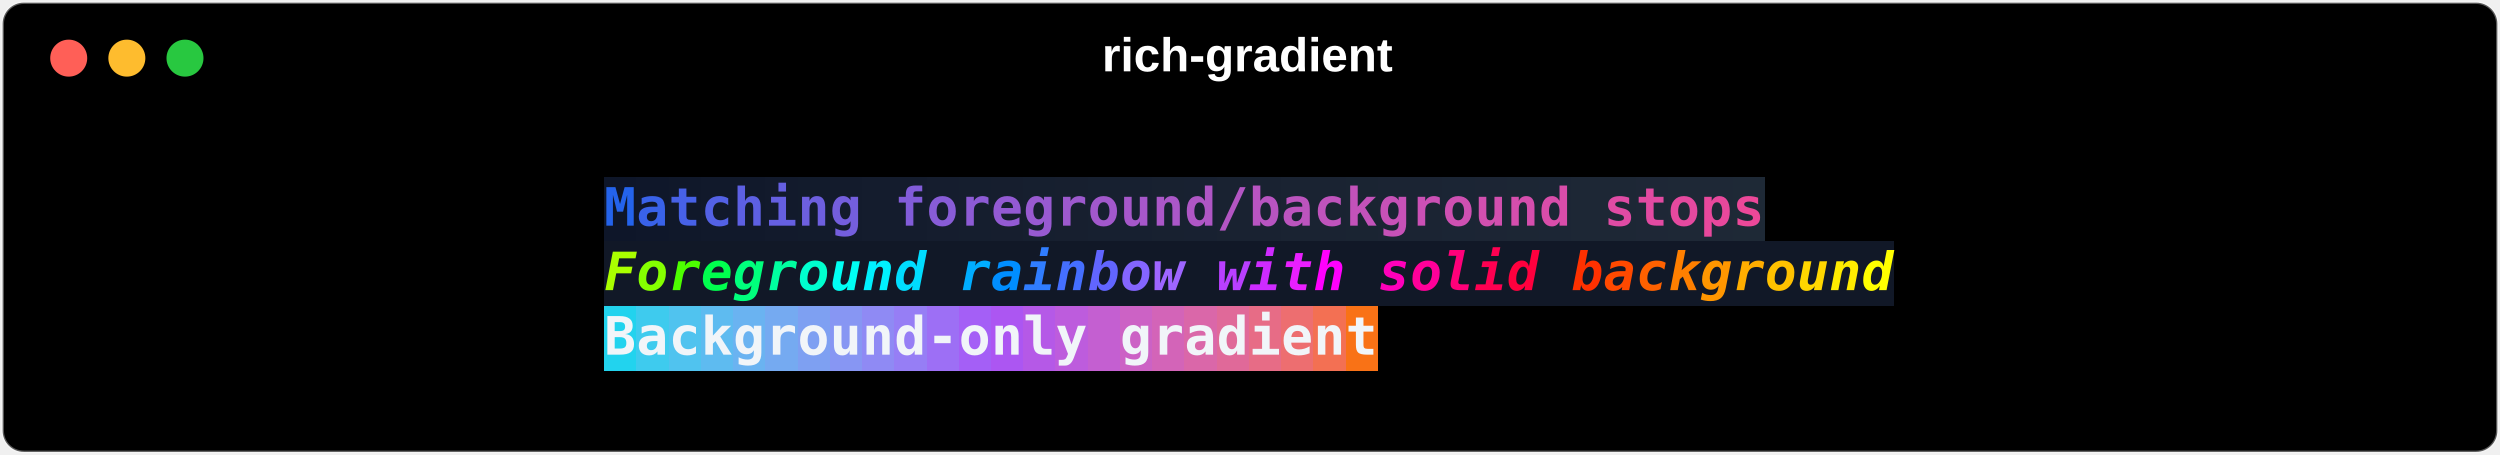
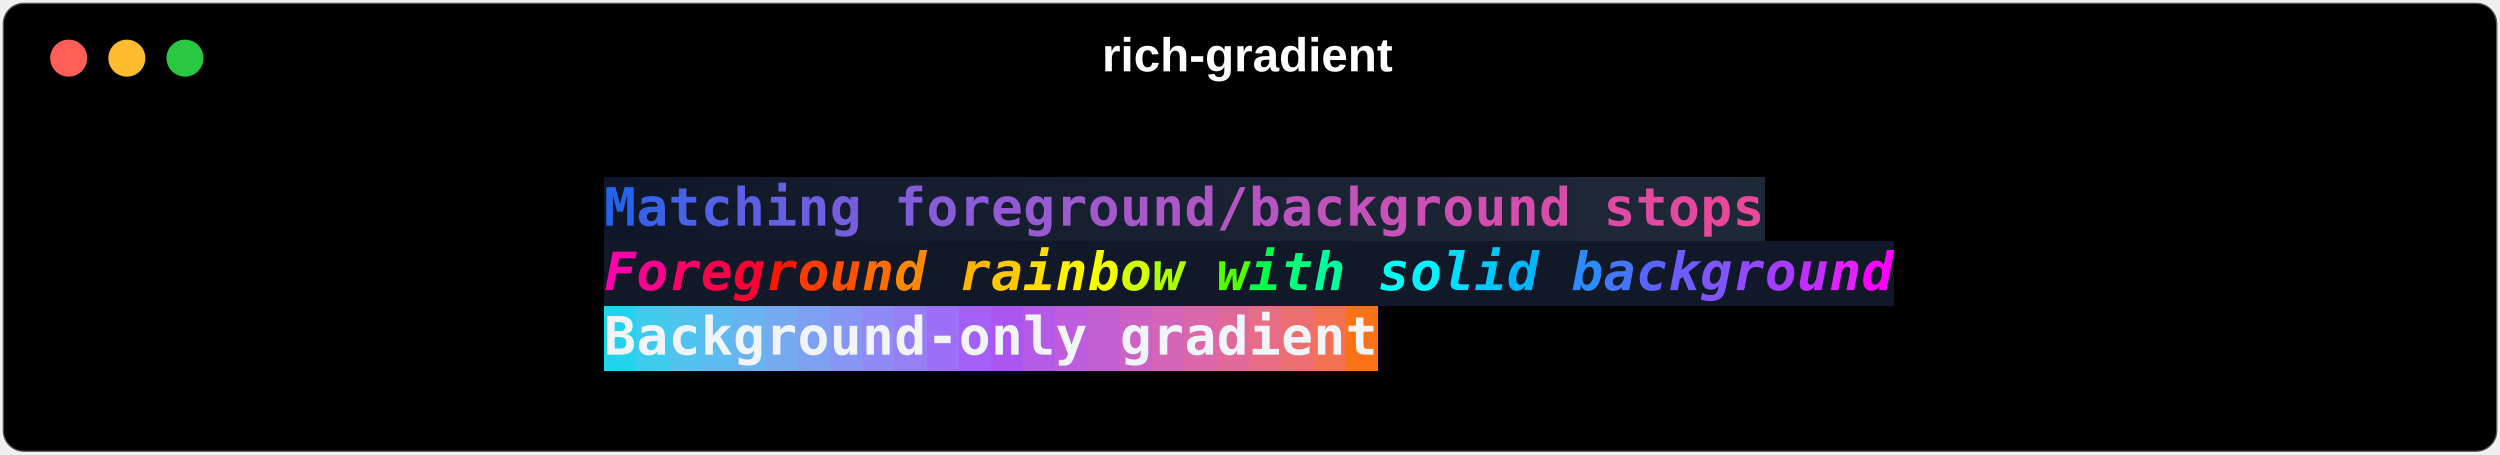
<svg xmlns="http://www.w3.org/2000/svg" class="rich-terminal" viewBox="0 0 946 172.0">
  <style>

    @font-face {
        font-family: "Fira Code";
        src: local("FiraCode-Regular"),
                url("https://cdnjs.cloudflare.com/ajax/libs/firacode/6.2.0/woff2/FiraCode-Regular.woff2") format("woff2"),
                url("https://cdnjs.cloudflare.com/ajax/libs/firacode/6.2.0/woff/FiraCode-Regular.woff") format("woff");
        font-style: normal;
        font-weight: 400;
    }
    @font-face {
        font-family: "Fira Code";
        src: local("FiraCode-Bold"),
                url("https://cdnjs.cloudflare.com/ajax/libs/firacode/6.2.0/woff2/FiraCode-Bold.woff2") format("woff2"),
                url("https://cdnjs.cloudflare.com/ajax/libs/firacode/6.2.0/woff/FiraCode-Bold.woff") format("woff");
        font-style: bold;
        font-weight: 700;
    }

-     .terminal-2508450138-matrix {
+     .terminal-1947855065-matrix {
        font-family: Fira Code, monospace;
        font-size: 20px;
        line-height: 24.4px;
        font-variant-east-asian: full-width;
    }

-     .terminal-2508450138-title {
+     .terminal-1947855065-title {
        font-size: 18px;
        font-weight: bold;
        font-family: arial;
    }

-     .terminal-2508450138-r1 { fill: #ffffff }
- .terminal-2508450138-r2 { fill: #2463eb;font-weight: bold }
- .terminal-2508450138-r3 { fill: #3962e9;font-weight: bold }
- .terminal-2508450138-r4 { fill: #4761e7;font-weight: bold }
- .terminal-2508450138-r5 { fill: #5361e5;font-weight: bold }
- .terminal-2508450138-r6 { fill: #5d60e3;font-weight: bold }
- .terminal-2508450138-r7 { fill: #655fe1;font-weight: bold }
- .terminal-2508450138-r8 { fill: #6d5fdf;font-weight: bold }
- .terminal-2508450138-r9 { fill: #745edd;font-weight: bold }
- .terminal-2508450138-r10 { fill: #7b5ddb;font-weight: bold }
- .terminal-2508450138-r11 { fill: #825cd9;font-weight: bold }
- .terminal-2508450138-r12 { fill: #885cd7;font-weight: bold }
- .terminal-2508450138-r13 { fill: #8d5bd5;font-weight: bold }
- .terminal-2508450138-r14 { fill: #935ad3;font-weight: bold }
- .terminal-2508450138-r15 { fill: #985ad1;font-weight: bold }
- .terminal-2508450138-r16 { fill: #9d59ce;font-weight: bold }
- .terminal-2508450138-r17 { fill: #a258cc;font-weight: bold }
- .terminal-2508450138-r18 { fill: #a657ca;font-weight: bold }
- .terminal-2508450138-r19 { fill: #ab57c8;font-weight: bold }
- .terminal-2508450138-r20 { fill: #af56c5;font-weight: bold }
- .terminal-2508450138-r21 { fill: #b355c3;font-weight: bold }
- .terminal-2508450138-r22 { fill: #b854c1;font-weight: bold }
- .terminal-2508450138-r23 { fill: #bc54be;font-weight: bold }
- .terminal-2508450138-r24 { fill: #bf53bc;font-weight: bold }
- .terminal-2508450138-r25 { fill: #c352ba;font-weight: bold }
- .terminal-2508450138-r26 { fill: #c751b7;font-weight: bold }
- .terminal-2508450138-r27 { fill: #cb50b5;font-weight: bold }
- .terminal-2508450138-r28 { fill: #ce50b2;font-weight: bold }
- .terminal-2508450138-r29 { fill: #d24faf;font-weight: bold }
- .terminal-2508450138-r30 { fill: #d54ead;font-weight: bold }
- .terminal-2508450138-r31 { fill: #d94daa;font-weight: bold }
- .terminal-2508450138-r32 { fill: #dc4ca7;font-weight: bold }
- .terminal-2508450138-r33 { fill: #df4ba4;font-weight: bold }
- .terminal-2508450138-r34 { fill: #e24aa2;font-weight: bold }
- .terminal-2508450138-r35 { fill: #e5499f;font-weight: bold }
- .terminal-2508450138-r36 { fill: #e8489c;font-weight: bold }
- .terminal-2508450138-r37 { fill: #ec4899;font-weight: bold }
- .terminal-2508450138-r38 { fill: #aaff00;font-weight: bold;font-style: italic; }
- .terminal-2508450138-r39 { fill: #85ff00;font-weight: bold;font-style: italic; }
- .terminal-2508450138-r40 { fill: #4dff00;font-weight: bold;font-style: italic; }
- .terminal-2508450138-r41 { fill: #00ff4e;font-weight: bold;font-style: italic; }
- .terminal-2508450138-r42 { fill: #00ff7c;font-weight: bold;font-style: italic; }
- .terminal-2508450138-r43 { fill: #00ffa0;font-weight: bold;font-style: italic; }
- .terminal-2508450138-r44 { fill: #00ffcf;font-weight: bold;font-style: italic; }
- .terminal-2508450138-r45 { fill: #00fff4;font-weight: bold;font-style: italic; }
- .terminal-2508450138-r46 { fill: #00f1ff;font-weight: bold;font-style: italic; }
- .terminal-2508450138-r47 { fill: #00ddff;font-weight: bold;font-style: italic; }
- .terminal-2508450138-r48 { fill: #00c6ff;font-weight: bold;font-style: italic; }
- .terminal-2508450138-r49 { fill: #00adff;font-weight: bold;font-style: italic; }
- .terminal-2508450138-r50 { fill: #008eff;font-weight: bold;font-style: italic; }
- .terminal-2508450138-r51 { fill: #307dff;font-weight: bold;font-style: italic; }
- .terminal-2508450138-r52 { fill: #456fff;font-weight: bold;font-style: italic; }
- .terminal-2508450138-r53 { fill: #6165ff;font-weight: bold;font-style: italic; }
- .terminal-2508450138-r54 { fill: #8465ff;font-weight: bold;font-style: italic; }
- .terminal-2508450138-r55 { fill: #9e65ff;font-weight: bold;font-style: italic; }
- .terminal-2508450138-r56 { fill: #ad56ff;font-weight: bold;font-style: italic; }
- .terminal-2508450138-r57 { fill: #b93fff;font-weight: bold;font-style: italic; }
- .terminal-2508450138-r58 { fill: #ce2bff;font-weight: bold;font-style: italic; }
- .terminal-2508450138-r59 { fill: #e91fff;font-weight: bold;font-style: italic; }
- .terminal-2508450138-r60 { fill: #ff00fd;font-weight: bold;font-style: italic; }
- .terminal-2508450138-r61 { fill: #ff00de;font-weight: bold;font-style: italic; }
- .terminal-2508450138-r62 { fill: #ff00ba;font-weight: bold;font-style: italic; }
- .terminal-2508450138-r63 { fill: #ff0099;font-weight: bold;font-style: italic; }
- .terminal-2508450138-r64 { fill: #ff0079;font-weight: bold;font-style: italic; }
- .terminal-2508450138-r65 { fill: #ff0051;font-weight: bold;font-style: italic; }
- .terminal-2508450138-r66 { fill: #ff003e;font-weight: bold;font-style: italic; }
- .terminal-2508450138-r67 { fill: #ff001e;font-weight: bold;font-style: italic; }
- .terminal-2508450138-r68 { fill: #ff3100;font-weight: bold;font-style: italic; }
- .terminal-2508450138-r69 { fill: #ff4900;font-weight: bold;font-style: italic; }
- .terminal-2508450138-r70 { fill: #ff6100;font-weight: bold;font-style: italic; }
- .terminal-2508450138-r71 { fill: #ff7f00;font-weight: bold;font-style: italic; }
- .terminal-2508450138-r72 { fill: #ff9600;font-weight: bold;font-style: italic; }
- .terminal-2508450138-r73 { fill: #ffad00;font-weight: bold;font-style: italic; }
- .terminal-2508450138-r74 { fill: #ffc100;font-weight: bold;font-style: italic; }
- .terminal-2508450138-r75 { fill: #ffd600;font-weight: bold;font-style: italic; }
- .terminal-2508450138-r76 { fill: #ffeb00;font-weight: bold;font-style: italic; }
- .terminal-2508450138-r77 { fill: #ffff00;font-weight: bold;font-style: italic; }
- .terminal-2508450138-r78 { fill: #f1f5f9;font-weight: bold }
+     .terminal-1947855065-r1 { fill: #ffffff }
+ .terminal-1947855065-r2 { fill: #2463eb;font-weight: bold }
+ .terminal-1947855065-r3 { fill: #3962e9;font-weight: bold }
+ .terminal-1947855065-r4 { fill: #4761e7;font-weight: bold }
+ .terminal-1947855065-r5 { fill: #5361e5;font-weight: bold }
+ .terminal-1947855065-r6 { fill: #5d60e3;font-weight: bold }
+ .terminal-1947855065-r7 { fill: #655fe1;font-weight: bold }
+ .terminal-1947855065-r8 { fill: #6d5fdf;font-weight: bold }
+ .terminal-1947855065-r9 { fill: #745edd;font-weight: bold }
+ .terminal-1947855065-r10 { fill: #7b5ddb;font-weight: bold }
+ .terminal-1947855065-r11 { fill: #825cd9;font-weight: bold }
+ .terminal-1947855065-r12 { fill: #885cd7;font-weight: bold }
+ .terminal-1947855065-r13 { fill: #8d5bd5;font-weight: bold }
+ .terminal-1947855065-r14 { fill: #935ad3;font-weight: bold }
+ .terminal-1947855065-r15 { fill: #985ad1;font-weight: bold }
+ .terminal-1947855065-r16 { fill: #9d59ce;font-weight: bold }
+ .terminal-1947855065-r17 { fill: #a258cc;font-weight: bold }
+ .terminal-1947855065-r18 { fill: #a657ca;font-weight: bold }
+ .terminal-1947855065-r19 { fill: #ab57c8;font-weight: bold }
+ .terminal-1947855065-r20 { fill: #af56c5;font-weight: bold }
+ .terminal-1947855065-r21 { fill: #b355c3;font-weight: bold }
+ .terminal-1947855065-r22 { fill: #b854c1;font-weight: bold }
+ .terminal-1947855065-r23 { fill: #bc54be;font-weight: bold }
+ .terminal-1947855065-r24 { fill: #bf53bc;font-weight: bold }
+ .terminal-1947855065-r25 { fill: #c352ba;font-weight: bold }
+ .terminal-1947855065-r26 { fill: #c751b7;font-weight: bold }
+ .terminal-1947855065-r27 { fill: #cb50b5;font-weight: bold }
+ .terminal-1947855065-r28 { fill: #ce50b2;font-weight: bold }
+ .terminal-1947855065-r29 { fill: #d24faf;font-weight: bold }
+ .terminal-1947855065-r30 { fill: #d54ead;font-weight: bold }
+ .terminal-1947855065-r31 { fill: #d94daa;font-weight: bold }
+ .terminal-1947855065-r32 { fill: #dc4ca7;font-weight: bold }
+ .terminal-1947855065-r33 { fill: #df4ba4;font-weight: bold }
+ .terminal-1947855065-r34 { fill: #e24aa2;font-weight: bold }
+ .terminal-1947855065-r35 { fill: #e5499f;font-weight: bold }
+ .terminal-1947855065-r36 { fill: #e8489c;font-weight: bold }
+ .terminal-1947855065-r37 { fill: #ec4899;font-weight: bold }
+ .terminal-1947855065-r38 { fill: #ff00aa;font-weight: bold;font-style: italic; }
+ .terminal-1947855065-r39 { fill: #ff008e;font-weight: bold;font-style: italic; }
+ .terminal-1947855065-r40 { fill: #ff006a;font-weight: bold;font-style: italic; }
+ .terminal-1947855065-r41 { fill: #ff004b;font-weight: bold;font-style: italic; }
+ .terminal-1947855065-r42 { fill: #ff0035;font-weight: bold;font-style: italic; }
+ .terminal-1947855065-r43 { fill: #ff1600;font-weight: bold;font-style: italic; }
+ .terminal-1947855065-r44 { fill: #ff3b00;font-weight: bold;font-style: italic; }
+ .terminal-1947855065-r45 { fill: #ff4f00;font-weight: bold;font-style: italic; }
+ .terminal-1947855065-r46 { fill: #ff6d00;font-weight: bold;font-style: italic; }
+ .terminal-1947855065-r47 { fill: #ff8800;font-weight: bold;font-style: italic; }
+ .terminal-1947855065-r48 { fill: #ff9f00;font-weight: bold;font-style: italic; }
+ .terminal-1947855065-r49 { fill: #ffb500;font-weight: bold;font-style: italic; }
+ .terminal-1947855065-r50 { fill: #ffc800;font-weight: bold;font-style: italic; }
+ .terminal-1947855065-r51 { fill: #ffde00;font-weight: bold;font-style: italic; }
+ .terminal-1947855065-r52 { fill: #fff300;font-weight: bold;font-style: italic; }
+ .terminal-1947855065-r53 { fill: #f4ff00;font-weight: bold;font-style: italic; }
+ .terminal-1947855065-r54 { fill: #d4ff00;font-weight: bold;font-style: italic; }
+ .terminal-1947855065-r55 { fill: #acff00;font-weight: bold;font-style: italic; }
+ .terminal-1947855065-r56 { fill: #88ff00;font-weight: bold;font-style: italic; }
+ .terminal-1947855065-r57 { fill: #52ff00;font-weight: bold;font-style: italic; }
+ .terminal-1947855065-r58 { fill: #00ff4a;font-weight: bold;font-style: italic; }
+ .terminal-1947855065-r59 { fill: #00ff7a;font-weight: bold;font-style: italic; }
+ .terminal-1947855065-r60 { fill: #00ff9c;font-weight: bold;font-style: italic; }
+ .terminal-1947855065-r61 { fill: #00ffcd;font-weight: bold;font-style: italic; }
+ .terminal-1947855065-r62 { fill: #00fff2;font-weight: bold;font-style: italic; }
+ .terminal-1947855065-r63 { fill: #00f3ff;font-weight: bold;font-style: italic; }
+ .terminal-1947855065-r64 { fill: #00deff;font-weight: bold;font-style: italic; }
+ .terminal-1947855065-r65 { fill: #00c8ff;font-weight: bold;font-style: italic; }
+ .terminal-1947855065-r66 { fill: #00b5ff;font-weight: bold;font-style: italic; }
+ .terminal-1947855065-r67 { fill: #009fff;font-weight: bold;font-style: italic; }
+ .terminal-1947855065-r68 { fill: #2e8bff;font-weight: bold;font-style: italic; }
+ .terminal-1947855065-r69 { fill: #4477ff;font-weight: bold;font-style: italic; }
+ .terminal-1947855065-r70 { fill: #5764ff;font-weight: bold;font-style: italic; }
+ .terminal-1947855065-r71 { fill: #6d5dff;font-weight: bold;font-style: italic; }
+ .terminal-1947855065-r72 { fill: #7e55ff;font-weight: bold;font-style: italic; }
+ .terminal-1947855065-r73 { fill: #934aff;font-weight: bold;font-style: italic; }
+ .terminal-1947855065-r74 { fill: #a63cff;font-weight: bold;font-style: italic; }
+ .terminal-1947855065-r75 { fill: #c12eff;font-weight: bold;font-style: italic; }
+ .terminal-1947855065-r76 { fill: #e222ff;font-weight: bold;font-style: italic; }
+ .terminal-1947855065-r77 { fill: #ff00ff;font-weight: bold;font-style: italic; }
+ .terminal-1947855065-r78 { fill: #f1f5f9;font-weight: bold }
    </style>
  <defs>
-     <clipPath id="terminal-2508450138-clip-terminal">
+     <clipPath id="terminal-1947855065-clip-terminal">
      <rect x="0" y="0" width="926.2" height="121.0" />
    </clipPath>
-     <clipPath id="terminal-2508450138-line-0">
+     <clipPath id="terminal-1947855065-line-0">
      <rect x="0" y="1.5" width="927.2" height="24.65" />
    </clipPath>
-     <clipPath id="terminal-2508450138-line-1">
+     <clipPath id="terminal-1947855065-line-1">
      <rect x="0" y="25.9" width="927.2" height="24.65" />
    </clipPath>
-     <clipPath id="terminal-2508450138-line-2">
+     <clipPath id="terminal-1947855065-line-2">
      <rect x="0" y="50.3" width="927.2" height="24.65" />
    </clipPath>
-     <clipPath id="terminal-2508450138-line-3">
+     <clipPath id="terminal-1947855065-line-3">
      <rect x="0" y="74.7" width="927.2" height="24.65" />
    </clipPath>
  </defs>
  <rect fill="#000000" stroke="rgba(255,255,255,0.35)" stroke-width="1" x="1" y="1" width="944" height="170" rx="8" />
-   <text class="terminal-2508450138-title" fill="#ffffff" text-anchor="middle" x="472" y="27">rich-gradient</text>
+   <text class="terminal-1947855065-title" fill="#ffffff" text-anchor="middle" x="472" y="27">rich-gradient</text>
  <g transform="translate(26,22)">
    <circle cx="0" cy="0" r="7" fill="#ff5f57" />
    <circle cx="22" cy="0" r="7" fill="#febc2e" />
    <circle cx="44" cy="0" r="7" fill="#28c840" />
  </g>
-   <g transform="translate(9, 41)" clip-path="url(#terminal-2508450138-clip-terminal)">
+   <g transform="translate(9, 41)" clip-path="url(#terminal-1947855065-clip-terminal)">
    <rect fill="#0e1629" x="219.6" y="25.9" width="12.2" height="24.65" shape-rendering="crispEdges" />
    <rect fill="#0f172a" x="231.8" y="25.9" width="12.2" height="24.65" shape-rendering="crispEdges" />
    <rect fill="#10182a" x="244" y="25.9" width="12.2" height="24.65" shape-rendering="crispEdges" />
    <rect fill="#11192b" x="256.2" y="25.9" width="12.2" height="24.65" shape-rendering="crispEdges" />
    <rect fill="#11192b" x="268.4" y="25.9" width="12.2" height="24.65" shape-rendering="crispEdges" />
    <rect fill="#121a2c" x="280.6" y="25.9" width="12.2" height="24.65" shape-rendering="crispEdges" />
    <rect fill="#121b2c" x="292.8" y="25.9" width="12.2" height="24.65" shape-rendering="crispEdges" />
    <rect fill="#131b2c" x="305" y="25.9" width="12.2" height="24.65" shape-rendering="crispEdges" />
    <rect fill="#141c2d" x="317.2" y="25.9" width="12.2" height="24.65" shape-rendering="crispEdges" />
    <rect fill="#141c2d" x="329.4" y="25.9" width="12.2" height="24.65" shape-rendering="crispEdges" />
    <rect fill="#151d2e" x="341.6" y="25.9" width="12.2" height="24.65" shape-rendering="crispEdges" />
    <rect fill="#151e2e" x="353.8" y="25.9" width="12.2" height="24.65" shape-rendering="crispEdges" />
    <rect fill="#161e2e" x="366" y="25.9" width="12.2" height="24.65" shape-rendering="crispEdges" />
    <rect fill="#161f2f" x="378.2" y="25.9" width="12.2" height="24.65" shape-rendering="crispEdges" />
    <rect fill="#171f2f" x="390.4" y="25.9" width="12.2" height="24.65" shape-rendering="crispEdges" />
    <rect fill="#172030" x="402.6" y="25.9" width="12.2" height="24.65" shape-rendering="crispEdges" />
    <rect fill="#172030" x="414.8" y="25.9" width="12.2" height="24.65" shape-rendering="crispEdges" />
    <rect fill="#182130" x="427" y="25.9" width="12.2" height="24.65" shape-rendering="crispEdges" />
    <rect fill="#182131" x="439.2" y="25.9" width="12.2" height="24.65" shape-rendering="crispEdges" />
    <rect fill="#192231" x="451.4" y="25.9" width="12.2" height="24.65" shape-rendering="crispEdges" />
    <rect fill="#192231" x="463.6" y="25.9" width="12.2" height="24.65" shape-rendering="crispEdges" />
    <rect fill="#1a2332" x="475.8" y="25.9" width="12.2" height="24.65" shape-rendering="crispEdges" />
    <rect fill="#1a2332" x="488" y="25.9" width="12.2" height="24.65" shape-rendering="crispEdges" />
    <rect fill="#1a2432" x="500.2" y="25.9" width="12.2" height="24.65" shape-rendering="crispEdges" />
    <rect fill="#1b2433" x="512.4" y="25.9" width="12.2" height="24.65" shape-rendering="crispEdges" />
    <rect fill="#1b2433" x="524.6" y="25.9" width="12.2" height="24.65" shape-rendering="crispEdges" />
    <rect fill="#1b2534" x="536.8" y="25.9" width="12.2" height="24.65" shape-rendering="crispEdges" />
    <rect fill="#1c2534" x="549" y="25.9" width="12.2" height="24.65" shape-rendering="crispEdges" />
    <rect fill="#1c2634" x="561.2" y="25.9" width="12.2" height="24.65" shape-rendering="crispEdges" />
    <rect fill="#1c2635" x="573.4" y="25.9" width="12.2" height="24.65" shape-rendering="crispEdges" />
    <rect fill="#1d2735" x="585.6" y="25.9" width="12.2" height="24.65" shape-rendering="crispEdges" />
    <rect fill="#1d2735" x="597.8" y="25.9" width="12.2" height="24.65" shape-rendering="crispEdges" />
    <rect fill="#1e2736" x="610" y="25.9" width="12.2" height="24.65" shape-rendering="crispEdges" />
    <rect fill="#1e2836" x="622.2" y="25.9" width="12.2" height="24.65" shape-rendering="crispEdges" />
    <rect fill="#1e2836" x="634.4" y="25.9" width="12.2" height="24.65" shape-rendering="crispEdges" />
    <rect fill="#1e2936" x="646.6" y="25.9" width="12.2" height="24.65" shape-rendering="crispEdges" />
    <rect fill="#111827" x="219.6" y="50.3" width="12.2" height="24.65" shape-rendering="crispEdges" />
    <rect fill="#111827" x="231.8" y="50.3" width="12.2" height="24.65" shape-rendering="crispEdges" />
    <rect fill="#111827" x="244" y="50.3" width="12.2" height="24.65" shape-rendering="crispEdges" />
    <rect fill="#111827" x="256.2" y="50.3" width="12.2" height="24.65" shape-rendering="crispEdges" />
    <rect fill="#111827" x="268.4" y="50.3" width="12.2" height="24.65" shape-rendering="crispEdges" />
    <rect fill="#111827" x="280.6" y="50.3" width="12.2" height="24.65" shape-rendering="crispEdges" />
    <rect fill="#111827" x="292.8" y="50.3" width="12.2" height="24.65" shape-rendering="crispEdges" />
    <rect fill="#111827" x="305" y="50.3" width="12.2" height="24.65" shape-rendering="crispEdges" />
    <rect fill="#111827" x="317.2" y="50.3" width="12.2" height="24.65" shape-rendering="crispEdges" />
    <rect fill="#111827" x="329.4" y="50.3" width="12.2" height="24.65" shape-rendering="crispEdges" />
    <rect fill="#111827" x="341.6" y="50.3" width="12.2" height="24.65" shape-rendering="crispEdges" />
    <rect fill="#111827" x="353.8" y="50.3" width="12.2" height="24.65" shape-rendering="crispEdges" />
    <rect fill="#111827" x="366" y="50.3" width="12.2" height="24.65" shape-rendering="crispEdges" />
    <rect fill="#111827" x="378.2" y="50.3" width="12.2" height="24.65" shape-rendering="crispEdges" />
    <rect fill="#111827" x="390.4" y="50.3" width="12.2" height="24.65" shape-rendering="crispEdges" />
    <rect fill="#111827" x="402.6" y="50.3" width="12.2" height="24.65" shape-rendering="crispEdges" />
    <rect fill="#111827" x="414.8" y="50.3" width="12.2" height="24.65" shape-rendering="crispEdges" />
    <rect fill="#111827" x="427" y="50.3" width="12.2" height="24.65" shape-rendering="crispEdges" />
    <rect fill="#111827" x="439.2" y="50.3" width="12.2" height="24.65" shape-rendering="crispEdges" />
    <rect fill="#111827" x="451.4" y="50.3" width="12.2" height="24.65" shape-rendering="crispEdges" />
    <rect fill="#111827" x="463.6" y="50.3" width="12.2" height="24.65" shape-rendering="crispEdges" />
    <rect fill="#111827" x="475.8" y="50.3" width="12.2" height="24.65" shape-rendering="crispEdges" />
    <rect fill="#111827" x="488" y="50.3" width="12.2" height="24.65" shape-rendering="crispEdges" />
    <rect fill="#111827" x="500.2" y="50.3" width="12.2" height="24.65" shape-rendering="crispEdges" />
    <rect fill="#111827" x="512.4" y="50.3" width="12.2" height="24.65" shape-rendering="crispEdges" />
    <rect fill="#111827" x="524.6" y="50.3" width="12.2" height="24.65" shape-rendering="crispEdges" />
    <rect fill="#111827" x="536.8" y="50.3" width="12.2" height="24.65" shape-rendering="crispEdges" />
    <rect fill="#111827" x="549" y="50.3" width="12.2" height="24.65" shape-rendering="crispEdges" />
    <rect fill="#111827" x="561.2" y="50.3" width="12.2" height="24.65" shape-rendering="crispEdges" />
    <rect fill="#111827" x="573.4" y="50.3" width="12.2" height="24.65" shape-rendering="crispEdges" />
    <rect fill="#111827" x="585.6" y="50.3" width="12.2" height="24.65" shape-rendering="crispEdges" />
    <rect fill="#111827" x="597.8" y="50.3" width="12.2" height="24.65" shape-rendering="crispEdges" />
    <rect fill="#111827" x="610" y="50.3" width="12.2" height="24.65" shape-rendering="crispEdges" />
    <rect fill="#111827" x="622.2" y="50.3" width="12.2" height="24.65" shape-rendering="crispEdges" />
    <rect fill="#111827" x="634.4" y="50.3" width="12.2" height="24.65" shape-rendering="crispEdges" />
    <rect fill="#111827" x="646.6" y="50.3" width="12.2" height="24.65" shape-rendering="crispEdges" />
    <rect fill="#111827" x="658.8" y="50.3" width="12.2" height="24.65" shape-rendering="crispEdges" />
    <rect fill="#111827" x="671" y="50.3" width="12.2" height="24.65" shape-rendering="crispEdges" />
    <rect fill="#111827" x="683.2" y="50.3" width="12.2" height="24.65" shape-rendering="crispEdges" />
    <rect fill="#111827" x="695.4" y="50.3" width="12.2" height="24.65" shape-rendering="crispEdges" />
    <rect fill="#22d3ee" x="219.6" y="74.7" width="12.2" height="24.65" shape-rendering="crispEdges" />
    <rect fill="#3ecbee" x="231.8" y="74.7" width="12.2" height="24.65" shape-rendering="crispEdges" />
    <rect fill="#50c3ef" x="244" y="74.7" width="12.2" height="24.65" shape-rendering="crispEdges" />
    <rect fill="#5ebbf0" x="256.2" y="74.7" width="12.2" height="24.65" shape-rendering="crispEdges" />
    <rect fill="#6ab3f1" x="268.4" y="74.7" width="12.2" height="24.65" shape-rendering="crispEdges" />
    <rect fill="#75aaf1" x="280.6" y="74.7" width="12.2" height="24.65" shape-rendering="crispEdges" />
    <rect fill="#7ea0f2" x="292.8" y="74.7" width="12.2" height="24.65" shape-rendering="crispEdges" />
    <rect fill="#8796f3" x="305" y="74.7" width="12.2" height="24.65" shape-rendering="crispEdges" />
    <rect fill="#8f8af4" x="317.2" y="74.7" width="12.2" height="24.65" shape-rendering="crispEdges" />
    <rect fill="#967ef5" x="329.4" y="74.7" width="12.2" height="24.65" shape-rendering="crispEdges" />
    <rect fill="#9d6ff5" x="341.6" y="74.7" width="12.2" height="24.65" shape-rendering="crispEdges" />
    <rect fill="#a45ff6" x="353.8" y="74.7" width="12.2" height="24.65" shape-rendering="crispEdges" />
    <rect fill="#ac56f2" x="366" y="74.7" width="12.2" height="24.65" shape-rendering="crispEdges" />
    <rect fill="#b559e7" x="378.2" y="74.7" width="12.2" height="24.65" shape-rendering="crispEdges" />
    <rect fill="#bd5cdd" x="390.4" y="74.7" width="12.2" height="24.65" shape-rendering="crispEdges" />
    <rect fill="#c45fd1" x="402.6" y="74.7" width="12.2" height="24.65" shape-rendering="crispEdges" />
    <rect fill="#cc62c5" x="414.8" y="74.7" width="12.2" height="24.65" shape-rendering="crispEdges" />
    <rect fill="#d364b8" x="427" y="74.7" width="12.2" height="24.65" shape-rendering="crispEdges" />
    <rect fill="#da67a9" x="439.2" y="74.7" width="12.2" height="24.65" shape-rendering="crispEdges" />
    <rect fill="#e06999" x="451.4" y="74.7" width="12.2" height="24.65" shape-rendering="crispEdges" />
    <rect fill="#e76c86" x="463.6" y="74.7" width="12.2" height="24.65" shape-rendering="crispEdges" />
    <rect fill="#ed6e70" x="475.8" y="74.7" width="12.2" height="24.65" shape-rendering="crispEdges" />
    <rect fill="#f37053" x="488" y="74.7" width="12.2" height="24.65" shape-rendering="crispEdges" />
    <rect fill="#f97216" x="500.2" y="74.7" width="12.2" height="24.65" shape-rendering="crispEdges" />
-     <g class="terminal-2508450138-matrix">
-       <text class="terminal-2508450138-r1" x="927.2" y="20" textLength="12.2" clip-path="url(#terminal-2508450138-line-0)">
- </text>
-       <text class="terminal-2508450138-r2" x="219.6" y="44.4" textLength="12.2" clip-path="url(#terminal-2508450138-line-1)">M</text>
-       <text class="terminal-2508450138-r3" x="231.8" y="44.4" textLength="12.2" clip-path="url(#terminal-2508450138-line-1)">a</text>
-       <text class="terminal-2508450138-r4" x="244" y="44.4" textLength="12.2" clip-path="url(#terminal-2508450138-line-1)">t</text>
-       <text class="terminal-2508450138-r5" x="256.2" y="44.4" textLength="12.2" clip-path="url(#terminal-2508450138-line-1)">c</text>
-       <text class="terminal-2508450138-r6" x="268.4" y="44.4" textLength="12.2" clip-path="url(#terminal-2508450138-line-1)">h</text>
-       <text class="terminal-2508450138-r7" x="280.6" y="44.4" textLength="12.2" clip-path="url(#terminal-2508450138-line-1)">i</text>
-       <text class="terminal-2508450138-r8" x="292.8" y="44.4" textLength="12.2" clip-path="url(#terminal-2508450138-line-1)">n</text>
-       <text class="terminal-2508450138-r9" x="305" y="44.4" textLength="12.2" clip-path="url(#terminal-2508450138-line-1)">g</text>
-       <text class="terminal-2508450138-r11" x="329.4" y="44.4" textLength="12.2" clip-path="url(#terminal-2508450138-line-1)">f</text>
-       <text class="terminal-2508450138-r12" x="341.6" y="44.4" textLength="12.2" clip-path="url(#terminal-2508450138-line-1)">o</text>
-       <text class="terminal-2508450138-r13" x="353.8" y="44.4" textLength="12.2" clip-path="url(#terminal-2508450138-line-1)">r</text>
-       <text class="terminal-2508450138-r14" x="366" y="44.4" textLength="12.2" clip-path="url(#terminal-2508450138-line-1)">e</text>
-       <text class="terminal-2508450138-r15" x="378.2" y="44.4" textLength="12.2" clip-path="url(#terminal-2508450138-line-1)">g</text>
-       <text class="terminal-2508450138-r16" x="390.4" y="44.4" textLength="12.2" clip-path="url(#terminal-2508450138-line-1)">r</text>
-       <text class="terminal-2508450138-r17" x="402.6" y="44.4" textLength="12.2" clip-path="url(#terminal-2508450138-line-1)">o</text>
-       <text class="terminal-2508450138-r18" x="414.8" y="44.4" textLength="12.2" clip-path="url(#terminal-2508450138-line-1)">u</text>
-       <text class="terminal-2508450138-r19" x="427" y="44.4" textLength="12.2" clip-path="url(#terminal-2508450138-line-1)">n</text>
-       <text class="terminal-2508450138-r20" x="439.2" y="44.4" textLength="12.2" clip-path="url(#terminal-2508450138-line-1)">d</text>
-       <text class="terminal-2508450138-r21" x="451.4" y="44.4" textLength="12.2" clip-path="url(#terminal-2508450138-line-1)">/</text>
-       <text class="terminal-2508450138-r22" x="463.6" y="44.4" textLength="12.2" clip-path="url(#terminal-2508450138-line-1)">b</text>
-       <text class="terminal-2508450138-r23" x="475.8" y="44.4" textLength="12.2" clip-path="url(#terminal-2508450138-line-1)">a</text>
-       <text class="terminal-2508450138-r24" x="488" y="44.4" textLength="12.2" clip-path="url(#terminal-2508450138-line-1)">c</text>
-       <text class="terminal-2508450138-r25" x="500.2" y="44.4" textLength="12.2" clip-path="url(#terminal-2508450138-line-1)">k</text>
-       <text class="terminal-2508450138-r26" x="512.4" y="44.4" textLength="12.2" clip-path="url(#terminal-2508450138-line-1)">g</text>
-       <text class="terminal-2508450138-r27" x="524.6" y="44.4" textLength="12.2" clip-path="url(#terminal-2508450138-line-1)">r</text>
-       <text class="terminal-2508450138-r28" x="536.8" y="44.4" textLength="12.2" clip-path="url(#terminal-2508450138-line-1)">o</text>
-       <text class="terminal-2508450138-r29" x="549" y="44.4" textLength="12.2" clip-path="url(#terminal-2508450138-line-1)">u</text>
-       <text class="terminal-2508450138-r30" x="561.2" y="44.4" textLength="12.2" clip-path="url(#terminal-2508450138-line-1)">n</text>
-       <text class="terminal-2508450138-r31" x="573.4" y="44.4" textLength="12.2" clip-path="url(#terminal-2508450138-line-1)">d</text>
-       <text class="terminal-2508450138-r33" x="597.8" y="44.4" textLength="12.2" clip-path="url(#terminal-2508450138-line-1)">s</text>
-       <text class="terminal-2508450138-r34" x="610" y="44.4" textLength="12.2" clip-path="url(#terminal-2508450138-line-1)">t</text>
-       <text class="terminal-2508450138-r35" x="622.2" y="44.4" textLength="12.2" clip-path="url(#terminal-2508450138-line-1)">o</text>
-       <text class="terminal-2508450138-r36" x="634.4" y="44.4" textLength="12.2" clip-path="url(#terminal-2508450138-line-1)">p</text>
-       <text class="terminal-2508450138-r37" x="646.6" y="44.4" textLength="12.2" clip-path="url(#terminal-2508450138-line-1)">s</text>
-       <text class="terminal-2508450138-r1" x="927.2" y="44.4" textLength="12.2" clip-path="url(#terminal-2508450138-line-1)">
- </text>
-       <text class="terminal-2508450138-r38" x="219.6" y="68.8" textLength="12.2" clip-path="url(#terminal-2508450138-line-2)">F</text>
-       <text class="terminal-2508450138-r39" x="231.8" y="68.8" textLength="12.2" clip-path="url(#terminal-2508450138-line-2)">o</text>
-       <text class="terminal-2508450138-r40" x="244" y="68.8" textLength="12.2" clip-path="url(#terminal-2508450138-line-2)">r</text>
-       <text class="terminal-2508450138-r41" x="256.2" y="68.8" textLength="12.2" clip-path="url(#terminal-2508450138-line-2)">e</text>
-       <text class="terminal-2508450138-r42" x="268.4" y="68.8" textLength="12.2" clip-path="url(#terminal-2508450138-line-2)">g</text>
-       <text class="terminal-2508450138-r43" x="280.6" y="68.8" textLength="12.2" clip-path="url(#terminal-2508450138-line-2)">r</text>
-       <text class="terminal-2508450138-r44" x="292.8" y="68.8" textLength="12.2" clip-path="url(#terminal-2508450138-line-2)">o</text>
-       <text class="terminal-2508450138-r45" x="305" y="68.8" textLength="12.2" clip-path="url(#terminal-2508450138-line-2)">u</text>
-       <text class="terminal-2508450138-r46" x="317.2" y="68.8" textLength="12.2" clip-path="url(#terminal-2508450138-line-2)">n</text>
-       <text class="terminal-2508450138-r47" x="329.4" y="68.8" textLength="12.2" clip-path="url(#terminal-2508450138-line-2)">d</text>
-       <text class="terminal-2508450138-r49" x="353.8" y="68.8" textLength="12.2" clip-path="url(#terminal-2508450138-line-2)">r</text>
-       <text class="terminal-2508450138-r50" x="366" y="68.8" textLength="12.2" clip-path="url(#terminal-2508450138-line-2)">a</text>
-       <text class="terminal-2508450138-r51" x="378.2" y="68.8" textLength="12.2" clip-path="url(#terminal-2508450138-line-2)">i</text>
-       <text class="terminal-2508450138-r52" x="390.4" y="68.8" textLength="12.2" clip-path="url(#terminal-2508450138-line-2)">n</text>
-       <text class="terminal-2508450138-r53" x="402.6" y="68.8" textLength="12.2" clip-path="url(#terminal-2508450138-line-2)">b</text>
-       <text class="terminal-2508450138-r54" x="414.8" y="68.8" textLength="12.2" clip-path="url(#terminal-2508450138-line-2)">o</text>
-       <text class="terminal-2508450138-r55" x="427" y="68.8" textLength="12.2" clip-path="url(#terminal-2508450138-line-2)">w</text>
-       <text class="terminal-2508450138-r57" x="451.4" y="68.8" textLength="12.2" clip-path="url(#terminal-2508450138-line-2)">w</text>
-       <text class="terminal-2508450138-r58" x="463.6" y="68.8" textLength="12.2" clip-path="url(#terminal-2508450138-line-2)">i</text>
-       <text class="terminal-2508450138-r59" x="475.8" y="68.8" textLength="12.2" clip-path="url(#terminal-2508450138-line-2)">t</text>
-       <text class="terminal-2508450138-r60" x="488" y="68.8" textLength="12.2" clip-path="url(#terminal-2508450138-line-2)">h</text>
-       <text class="terminal-2508450138-r62" x="512.4" y="68.8" textLength="12.2" clip-path="url(#terminal-2508450138-line-2)">s</text>
-       <text class="terminal-2508450138-r63" x="524.6" y="68.8" textLength="12.2" clip-path="url(#terminal-2508450138-line-2)">o</text>
-       <text class="terminal-2508450138-r64" x="536.8" y="68.8" textLength="12.2" clip-path="url(#terminal-2508450138-line-2)">l</text>
-       <text class="terminal-2508450138-r65" x="549" y="68.8" textLength="12.2" clip-path="url(#terminal-2508450138-line-2)">i</text>
-       <text class="terminal-2508450138-r66" x="561.2" y="68.8" textLength="12.2" clip-path="url(#terminal-2508450138-line-2)">d</text>
-       <text class="terminal-2508450138-r68" x="585.6" y="68.8" textLength="12.2" clip-path="url(#terminal-2508450138-line-2)">b</text>
-       <text class="terminal-2508450138-r69" x="597.8" y="68.8" textLength="12.2" clip-path="url(#terminal-2508450138-line-2)">a</text>
-       <text class="terminal-2508450138-r70" x="610" y="68.8" textLength="12.2" clip-path="url(#terminal-2508450138-line-2)">c</text>
-       <text class="terminal-2508450138-r71" x="622.2" y="68.8" textLength="12.2" clip-path="url(#terminal-2508450138-line-2)">k</text>
-       <text class="terminal-2508450138-r72" x="634.4" y="68.8" textLength="12.2" clip-path="url(#terminal-2508450138-line-2)">g</text>
-       <text class="terminal-2508450138-r73" x="646.6" y="68.8" textLength="12.2" clip-path="url(#terminal-2508450138-line-2)">r</text>
-       <text class="terminal-2508450138-r74" x="658.8" y="68.8" textLength="12.2" clip-path="url(#terminal-2508450138-line-2)">o</text>
-       <text class="terminal-2508450138-r75" x="671" y="68.8" textLength="12.2" clip-path="url(#terminal-2508450138-line-2)">u</text>
-       <text class="terminal-2508450138-r76" x="683.2" y="68.8" textLength="12.2" clip-path="url(#terminal-2508450138-line-2)">n</text>
-       <text class="terminal-2508450138-r77" x="695.4" y="68.8" textLength="12.2" clip-path="url(#terminal-2508450138-line-2)">d</text>
-       <text class="terminal-2508450138-r1" x="927.2" y="68.8" textLength="12.2" clip-path="url(#terminal-2508450138-line-2)">
- </text>
-       <text class="terminal-2508450138-r78" x="219.6" y="93.2" textLength="12.2" clip-path="url(#terminal-2508450138-line-3)">B</text>
-       <text class="terminal-2508450138-r78" x="231.8" y="93.2" textLength="12.2" clip-path="url(#terminal-2508450138-line-3)">a</text>
-       <text class="terminal-2508450138-r78" x="244" y="93.2" textLength="12.2" clip-path="url(#terminal-2508450138-line-3)">c</text>
-       <text class="terminal-2508450138-r78" x="256.2" y="93.2" textLength="12.2" clip-path="url(#terminal-2508450138-line-3)">k</text>
-       <text class="terminal-2508450138-r78" x="268.4" y="93.2" textLength="12.2" clip-path="url(#terminal-2508450138-line-3)">g</text>
-       <text class="terminal-2508450138-r78" x="280.6" y="93.2" textLength="12.2" clip-path="url(#terminal-2508450138-line-3)">r</text>
-       <text class="terminal-2508450138-r78" x="292.8" y="93.2" textLength="12.2" clip-path="url(#terminal-2508450138-line-3)">o</text>
-       <text class="terminal-2508450138-r78" x="305" y="93.2" textLength="12.2" clip-path="url(#terminal-2508450138-line-3)">u</text>
-       <text class="terminal-2508450138-r78" x="317.2" y="93.2" textLength="12.2" clip-path="url(#terminal-2508450138-line-3)">n</text>
-       <text class="terminal-2508450138-r78" x="329.4" y="93.2" textLength="12.2" clip-path="url(#terminal-2508450138-line-3)">d</text>
-       <text class="terminal-2508450138-r78" x="341.6" y="93.2" textLength="12.2" clip-path="url(#terminal-2508450138-line-3)">-</text>
-       <text class="terminal-2508450138-r78" x="353.8" y="93.2" textLength="12.2" clip-path="url(#terminal-2508450138-line-3)">o</text>
-       <text class="terminal-2508450138-r78" x="366" y="93.2" textLength="12.2" clip-path="url(#terminal-2508450138-line-3)">n</text>
-       <text class="terminal-2508450138-r78" x="378.2" y="93.2" textLength="12.2" clip-path="url(#terminal-2508450138-line-3)">l</text>
-       <text class="terminal-2508450138-r78" x="390.4" y="93.2" textLength="12.2" clip-path="url(#terminal-2508450138-line-3)">y</text>
-       <text class="terminal-2508450138-r78" x="414.8" y="93.2" textLength="12.2" clip-path="url(#terminal-2508450138-line-3)">g</text>
-       <text class="terminal-2508450138-r78" x="427" y="93.2" textLength="12.2" clip-path="url(#terminal-2508450138-line-3)">r</text>
-       <text class="terminal-2508450138-r78" x="439.2" y="93.2" textLength="12.2" clip-path="url(#terminal-2508450138-line-3)">a</text>
-       <text class="terminal-2508450138-r78" x="451.4" y="93.2" textLength="12.2" clip-path="url(#terminal-2508450138-line-3)">d</text>
-       <text class="terminal-2508450138-r78" x="463.6" y="93.2" textLength="12.2" clip-path="url(#terminal-2508450138-line-3)">i</text>
-       <text class="terminal-2508450138-r78" x="475.8" y="93.2" textLength="12.2" clip-path="url(#terminal-2508450138-line-3)">e</text>
-       <text class="terminal-2508450138-r78" x="488" y="93.2" textLength="12.2" clip-path="url(#terminal-2508450138-line-3)">n</text>
-       <text class="terminal-2508450138-r78" x="500.2" y="93.2" textLength="12.2" clip-path="url(#terminal-2508450138-line-3)">t</text>
-       <text class="terminal-2508450138-r1" x="927.2" y="93.2" textLength="12.2" clip-path="url(#terminal-2508450138-line-3)">
- </text>
-       <text class="terminal-2508450138-r1" x="927.2" y="117.6" textLength="12.2" clip-path="url(#terminal-2508450138-line-4)">
+     <g class="terminal-1947855065-matrix">
+       <text class="terminal-1947855065-r1" x="927.2" y="20" textLength="12.2" clip-path="url(#terminal-1947855065-line-0)">
+ </text>
+       <text class="terminal-1947855065-r2" x="219.6" y="44.4" textLength="12.2" clip-path="url(#terminal-1947855065-line-1)">M</text>
+       <text class="terminal-1947855065-r3" x="231.8" y="44.4" textLength="12.2" clip-path="url(#terminal-1947855065-line-1)">a</text>
+       <text class="terminal-1947855065-r4" x="244" y="44.4" textLength="12.2" clip-path="url(#terminal-1947855065-line-1)">t</text>
+       <text class="terminal-1947855065-r5" x="256.2" y="44.4" textLength="12.2" clip-path="url(#terminal-1947855065-line-1)">c</text>
+       <text class="terminal-1947855065-r6" x="268.4" y="44.4" textLength="12.2" clip-path="url(#terminal-1947855065-line-1)">h</text>
+       <text class="terminal-1947855065-r7" x="280.6" y="44.4" textLength="12.2" clip-path="url(#terminal-1947855065-line-1)">i</text>
+       <text class="terminal-1947855065-r8" x="292.8" y="44.4" textLength="12.2" clip-path="url(#terminal-1947855065-line-1)">n</text>
+       <text class="terminal-1947855065-r9" x="305" y="44.4" textLength="12.2" clip-path="url(#terminal-1947855065-line-1)">g</text>
+       <text class="terminal-1947855065-r11" x="329.4" y="44.4" textLength="12.2" clip-path="url(#terminal-1947855065-line-1)">f</text>
+       <text class="terminal-1947855065-r12" x="341.6" y="44.4" textLength="12.2" clip-path="url(#terminal-1947855065-line-1)">o</text>
+       <text class="terminal-1947855065-r13" x="353.8" y="44.4" textLength="12.2" clip-path="url(#terminal-1947855065-line-1)">r</text>
+       <text class="terminal-1947855065-r14" x="366" y="44.4" textLength="12.2" clip-path="url(#terminal-1947855065-line-1)">e</text>
+       <text class="terminal-1947855065-r15" x="378.2" y="44.4" textLength="12.2" clip-path="url(#terminal-1947855065-line-1)">g</text>
+       <text class="terminal-1947855065-r16" x="390.4" y="44.4" textLength="12.2" clip-path="url(#terminal-1947855065-line-1)">r</text>
+       <text class="terminal-1947855065-r17" x="402.6" y="44.4" textLength="12.2" clip-path="url(#terminal-1947855065-line-1)">o</text>
+       <text class="terminal-1947855065-r18" x="414.8" y="44.4" textLength="12.2" clip-path="url(#terminal-1947855065-line-1)">u</text>
+       <text class="terminal-1947855065-r19" x="427" y="44.4" textLength="12.2" clip-path="url(#terminal-1947855065-line-1)">n</text>
+       <text class="terminal-1947855065-r20" x="439.2" y="44.4" textLength="12.2" clip-path="url(#terminal-1947855065-line-1)">d</text>
+       <text class="terminal-1947855065-r21" x="451.4" y="44.4" textLength="12.2" clip-path="url(#terminal-1947855065-line-1)">/</text>
+       <text class="terminal-1947855065-r22" x="463.6" y="44.4" textLength="12.2" clip-path="url(#terminal-1947855065-line-1)">b</text>
+       <text class="terminal-1947855065-r23" x="475.8" y="44.4" textLength="12.2" clip-path="url(#terminal-1947855065-line-1)">a</text>
+       <text class="terminal-1947855065-r24" x="488" y="44.4" textLength="12.2" clip-path="url(#terminal-1947855065-line-1)">c</text>
+       <text class="terminal-1947855065-r25" x="500.2" y="44.4" textLength="12.2" clip-path="url(#terminal-1947855065-line-1)">k</text>
+       <text class="terminal-1947855065-r26" x="512.4" y="44.4" textLength="12.2" clip-path="url(#terminal-1947855065-line-1)">g</text>
+       <text class="terminal-1947855065-r27" x="524.6" y="44.4" textLength="12.2" clip-path="url(#terminal-1947855065-line-1)">r</text>
+       <text class="terminal-1947855065-r28" x="536.8" y="44.4" textLength="12.2" clip-path="url(#terminal-1947855065-line-1)">o</text>
+       <text class="terminal-1947855065-r29" x="549" y="44.4" textLength="12.2" clip-path="url(#terminal-1947855065-line-1)">u</text>
+       <text class="terminal-1947855065-r30" x="561.2" y="44.4" textLength="12.2" clip-path="url(#terminal-1947855065-line-1)">n</text>
+       <text class="terminal-1947855065-r31" x="573.4" y="44.4" textLength="12.2" clip-path="url(#terminal-1947855065-line-1)">d</text>
+       <text class="terminal-1947855065-r33" x="597.8" y="44.4" textLength="12.2" clip-path="url(#terminal-1947855065-line-1)">s</text>
+       <text class="terminal-1947855065-r34" x="610" y="44.4" textLength="12.2" clip-path="url(#terminal-1947855065-line-1)">t</text>
+       <text class="terminal-1947855065-r35" x="622.2" y="44.4" textLength="12.2" clip-path="url(#terminal-1947855065-line-1)">o</text>
+       <text class="terminal-1947855065-r36" x="634.4" y="44.4" textLength="12.2" clip-path="url(#terminal-1947855065-line-1)">p</text>
+       <text class="terminal-1947855065-r37" x="646.6" y="44.4" textLength="12.2" clip-path="url(#terminal-1947855065-line-1)">s</text>
+       <text class="terminal-1947855065-r1" x="927.2" y="44.4" textLength="12.2" clip-path="url(#terminal-1947855065-line-1)">
+ </text>
+       <text class="terminal-1947855065-r38" x="219.6" y="68.8" textLength="12.2" clip-path="url(#terminal-1947855065-line-2)">F</text>
+       <text class="terminal-1947855065-r39" x="231.8" y="68.8" textLength="12.2" clip-path="url(#terminal-1947855065-line-2)">o</text>
+       <text class="terminal-1947855065-r40" x="244" y="68.8" textLength="12.2" clip-path="url(#terminal-1947855065-line-2)">r</text>
+       <text class="terminal-1947855065-r41" x="256.2" y="68.8" textLength="12.2" clip-path="url(#terminal-1947855065-line-2)">e</text>
+       <text class="terminal-1947855065-r42" x="268.4" y="68.8" textLength="12.2" clip-path="url(#terminal-1947855065-line-2)">g</text>
+       <text class="terminal-1947855065-r43" x="280.6" y="68.8" textLength="12.2" clip-path="url(#terminal-1947855065-line-2)">r</text>
+       <text class="terminal-1947855065-r44" x="292.8" y="68.8" textLength="12.2" clip-path="url(#terminal-1947855065-line-2)">o</text>
+       <text class="terminal-1947855065-r45" x="305" y="68.8" textLength="12.2" clip-path="url(#terminal-1947855065-line-2)">u</text>
+       <text class="terminal-1947855065-r46" x="317.2" y="68.8" textLength="12.2" clip-path="url(#terminal-1947855065-line-2)">n</text>
+       <text class="terminal-1947855065-r47" x="329.4" y="68.8" textLength="12.2" clip-path="url(#terminal-1947855065-line-2)">d</text>
+       <text class="terminal-1947855065-r49" x="353.8" y="68.8" textLength="12.2" clip-path="url(#terminal-1947855065-line-2)">r</text>
+       <text class="terminal-1947855065-r50" x="366" y="68.8" textLength="12.2" clip-path="url(#terminal-1947855065-line-2)">a</text>
+       <text class="terminal-1947855065-r51" x="378.2" y="68.8" textLength="12.2" clip-path="url(#terminal-1947855065-line-2)">i</text>
+       <text class="terminal-1947855065-r52" x="390.4" y="68.8" textLength="12.2" clip-path="url(#terminal-1947855065-line-2)">n</text>
+       <text class="terminal-1947855065-r53" x="402.6" y="68.8" textLength="12.2" clip-path="url(#terminal-1947855065-line-2)">b</text>
+       <text class="terminal-1947855065-r54" x="414.8" y="68.8" textLength="12.2" clip-path="url(#terminal-1947855065-line-2)">o</text>
+       <text class="terminal-1947855065-r55" x="427" y="68.8" textLength="12.2" clip-path="url(#terminal-1947855065-line-2)">w</text>
+       <text class="terminal-1947855065-r57" x="451.4" y="68.8" textLength="12.2" clip-path="url(#terminal-1947855065-line-2)">w</text>
+       <text class="terminal-1947855065-r58" x="463.6" y="68.8" textLength="12.2" clip-path="url(#terminal-1947855065-line-2)">i</text>
+       <text class="terminal-1947855065-r59" x="475.8" y="68.8" textLength="12.2" clip-path="url(#terminal-1947855065-line-2)">t</text>
+       <text class="terminal-1947855065-r60" x="488" y="68.8" textLength="12.2" clip-path="url(#terminal-1947855065-line-2)">h</text>
+       <text class="terminal-1947855065-r62" x="512.4" y="68.8" textLength="12.2" clip-path="url(#terminal-1947855065-line-2)">s</text>
+       <text class="terminal-1947855065-r63" x="524.6" y="68.8" textLength="12.2" clip-path="url(#terminal-1947855065-line-2)">o</text>
+       <text class="terminal-1947855065-r64" x="536.8" y="68.8" textLength="12.2" clip-path="url(#terminal-1947855065-line-2)">l</text>
+       <text class="terminal-1947855065-r65" x="549" y="68.8" textLength="12.2" clip-path="url(#terminal-1947855065-line-2)">i</text>
+       <text class="terminal-1947855065-r66" x="561.2" y="68.8" textLength="12.2" clip-path="url(#terminal-1947855065-line-2)">d</text>
+       <text class="terminal-1947855065-r68" x="585.6" y="68.8" textLength="12.2" clip-path="url(#terminal-1947855065-line-2)">b</text>
+       <text class="terminal-1947855065-r69" x="597.8" y="68.8" textLength="12.2" clip-path="url(#terminal-1947855065-line-2)">a</text>
+       <text class="terminal-1947855065-r70" x="610" y="68.8" textLength="12.2" clip-path="url(#terminal-1947855065-line-2)">c</text>
+       <text class="terminal-1947855065-r71" x="622.2" y="68.8" textLength="12.2" clip-path="url(#terminal-1947855065-line-2)">k</text>
+       <text class="terminal-1947855065-r72" x="634.4" y="68.8" textLength="12.2" clip-path="url(#terminal-1947855065-line-2)">g</text>
+       <text class="terminal-1947855065-r73" x="646.6" y="68.8" textLength="12.2" clip-path="url(#terminal-1947855065-line-2)">r</text>
+       <text class="terminal-1947855065-r74" x="658.8" y="68.8" textLength="12.2" clip-path="url(#terminal-1947855065-line-2)">o</text>
+       <text class="terminal-1947855065-r75" x="671" y="68.8" textLength="12.2" clip-path="url(#terminal-1947855065-line-2)">u</text>
+       <text class="terminal-1947855065-r76" x="683.2" y="68.8" textLength="12.2" clip-path="url(#terminal-1947855065-line-2)">n</text>
+       <text class="terminal-1947855065-r77" x="695.4" y="68.8" textLength="12.2" clip-path="url(#terminal-1947855065-line-2)">d</text>
+       <text class="terminal-1947855065-r1" x="927.2" y="68.8" textLength="12.2" clip-path="url(#terminal-1947855065-line-2)">
+ </text>
+       <text class="terminal-1947855065-r78" x="219.6" y="93.2" textLength="12.2" clip-path="url(#terminal-1947855065-line-3)">B</text>
+       <text class="terminal-1947855065-r78" x="231.8" y="93.2" textLength="12.2" clip-path="url(#terminal-1947855065-line-3)">a</text>
+       <text class="terminal-1947855065-r78" x="244" y="93.2" textLength="12.2" clip-path="url(#terminal-1947855065-line-3)">c</text>
+       <text class="terminal-1947855065-r78" x="256.2" y="93.2" textLength="12.2" clip-path="url(#terminal-1947855065-line-3)">k</text>
+       <text class="terminal-1947855065-r78" x="268.4" y="93.2" textLength="12.2" clip-path="url(#terminal-1947855065-line-3)">g</text>
+       <text class="terminal-1947855065-r78" x="280.6" y="93.2" textLength="12.2" clip-path="url(#terminal-1947855065-line-3)">r</text>
+       <text class="terminal-1947855065-r78" x="292.8" y="93.2" textLength="12.2" clip-path="url(#terminal-1947855065-line-3)">o</text>
+       <text class="terminal-1947855065-r78" x="305" y="93.2" textLength="12.2" clip-path="url(#terminal-1947855065-line-3)">u</text>
+       <text class="terminal-1947855065-r78" x="317.2" y="93.2" textLength="12.2" clip-path="url(#terminal-1947855065-line-3)">n</text>
+       <text class="terminal-1947855065-r78" x="329.4" y="93.2" textLength="12.2" clip-path="url(#terminal-1947855065-line-3)">d</text>
+       <text class="terminal-1947855065-r78" x="341.6" y="93.2" textLength="12.2" clip-path="url(#terminal-1947855065-line-3)">-</text>
+       <text class="terminal-1947855065-r78" x="353.8" y="93.2" textLength="12.2" clip-path="url(#terminal-1947855065-line-3)">o</text>
+       <text class="terminal-1947855065-r78" x="366" y="93.2" textLength="12.2" clip-path="url(#terminal-1947855065-line-3)">n</text>
+       <text class="terminal-1947855065-r78" x="378.2" y="93.2" textLength="12.2" clip-path="url(#terminal-1947855065-line-3)">l</text>
+       <text class="terminal-1947855065-r78" x="390.4" y="93.2" textLength="12.2" clip-path="url(#terminal-1947855065-line-3)">y</text>
+       <text class="terminal-1947855065-r78" x="414.8" y="93.2" textLength="12.2" clip-path="url(#terminal-1947855065-line-3)">g</text>
+       <text class="terminal-1947855065-r78" x="427" y="93.2" textLength="12.2" clip-path="url(#terminal-1947855065-line-3)">r</text>
+       <text class="terminal-1947855065-r78" x="439.2" y="93.2" textLength="12.2" clip-path="url(#terminal-1947855065-line-3)">a</text>
+       <text class="terminal-1947855065-r78" x="451.4" y="93.2" textLength="12.2" clip-path="url(#terminal-1947855065-line-3)">d</text>
+       <text class="terminal-1947855065-r78" x="463.6" y="93.2" textLength="12.2" clip-path="url(#terminal-1947855065-line-3)">i</text>
+       <text class="terminal-1947855065-r78" x="475.8" y="93.2" textLength="12.2" clip-path="url(#terminal-1947855065-line-3)">e</text>
+       <text class="terminal-1947855065-r78" x="488" y="93.2" textLength="12.2" clip-path="url(#terminal-1947855065-line-3)">n</text>
+       <text class="terminal-1947855065-r78" x="500.2" y="93.2" textLength="12.2" clip-path="url(#terminal-1947855065-line-3)">t</text>
+       <text class="terminal-1947855065-r1" x="927.2" y="93.2" textLength="12.2" clip-path="url(#terminal-1947855065-line-3)">
+ </text>
+       <text class="terminal-1947855065-r1" x="927.2" y="117.6" textLength="12.2" clip-path="url(#terminal-1947855065-line-4)">
</text>
    </g>
  </g>
</svg>
